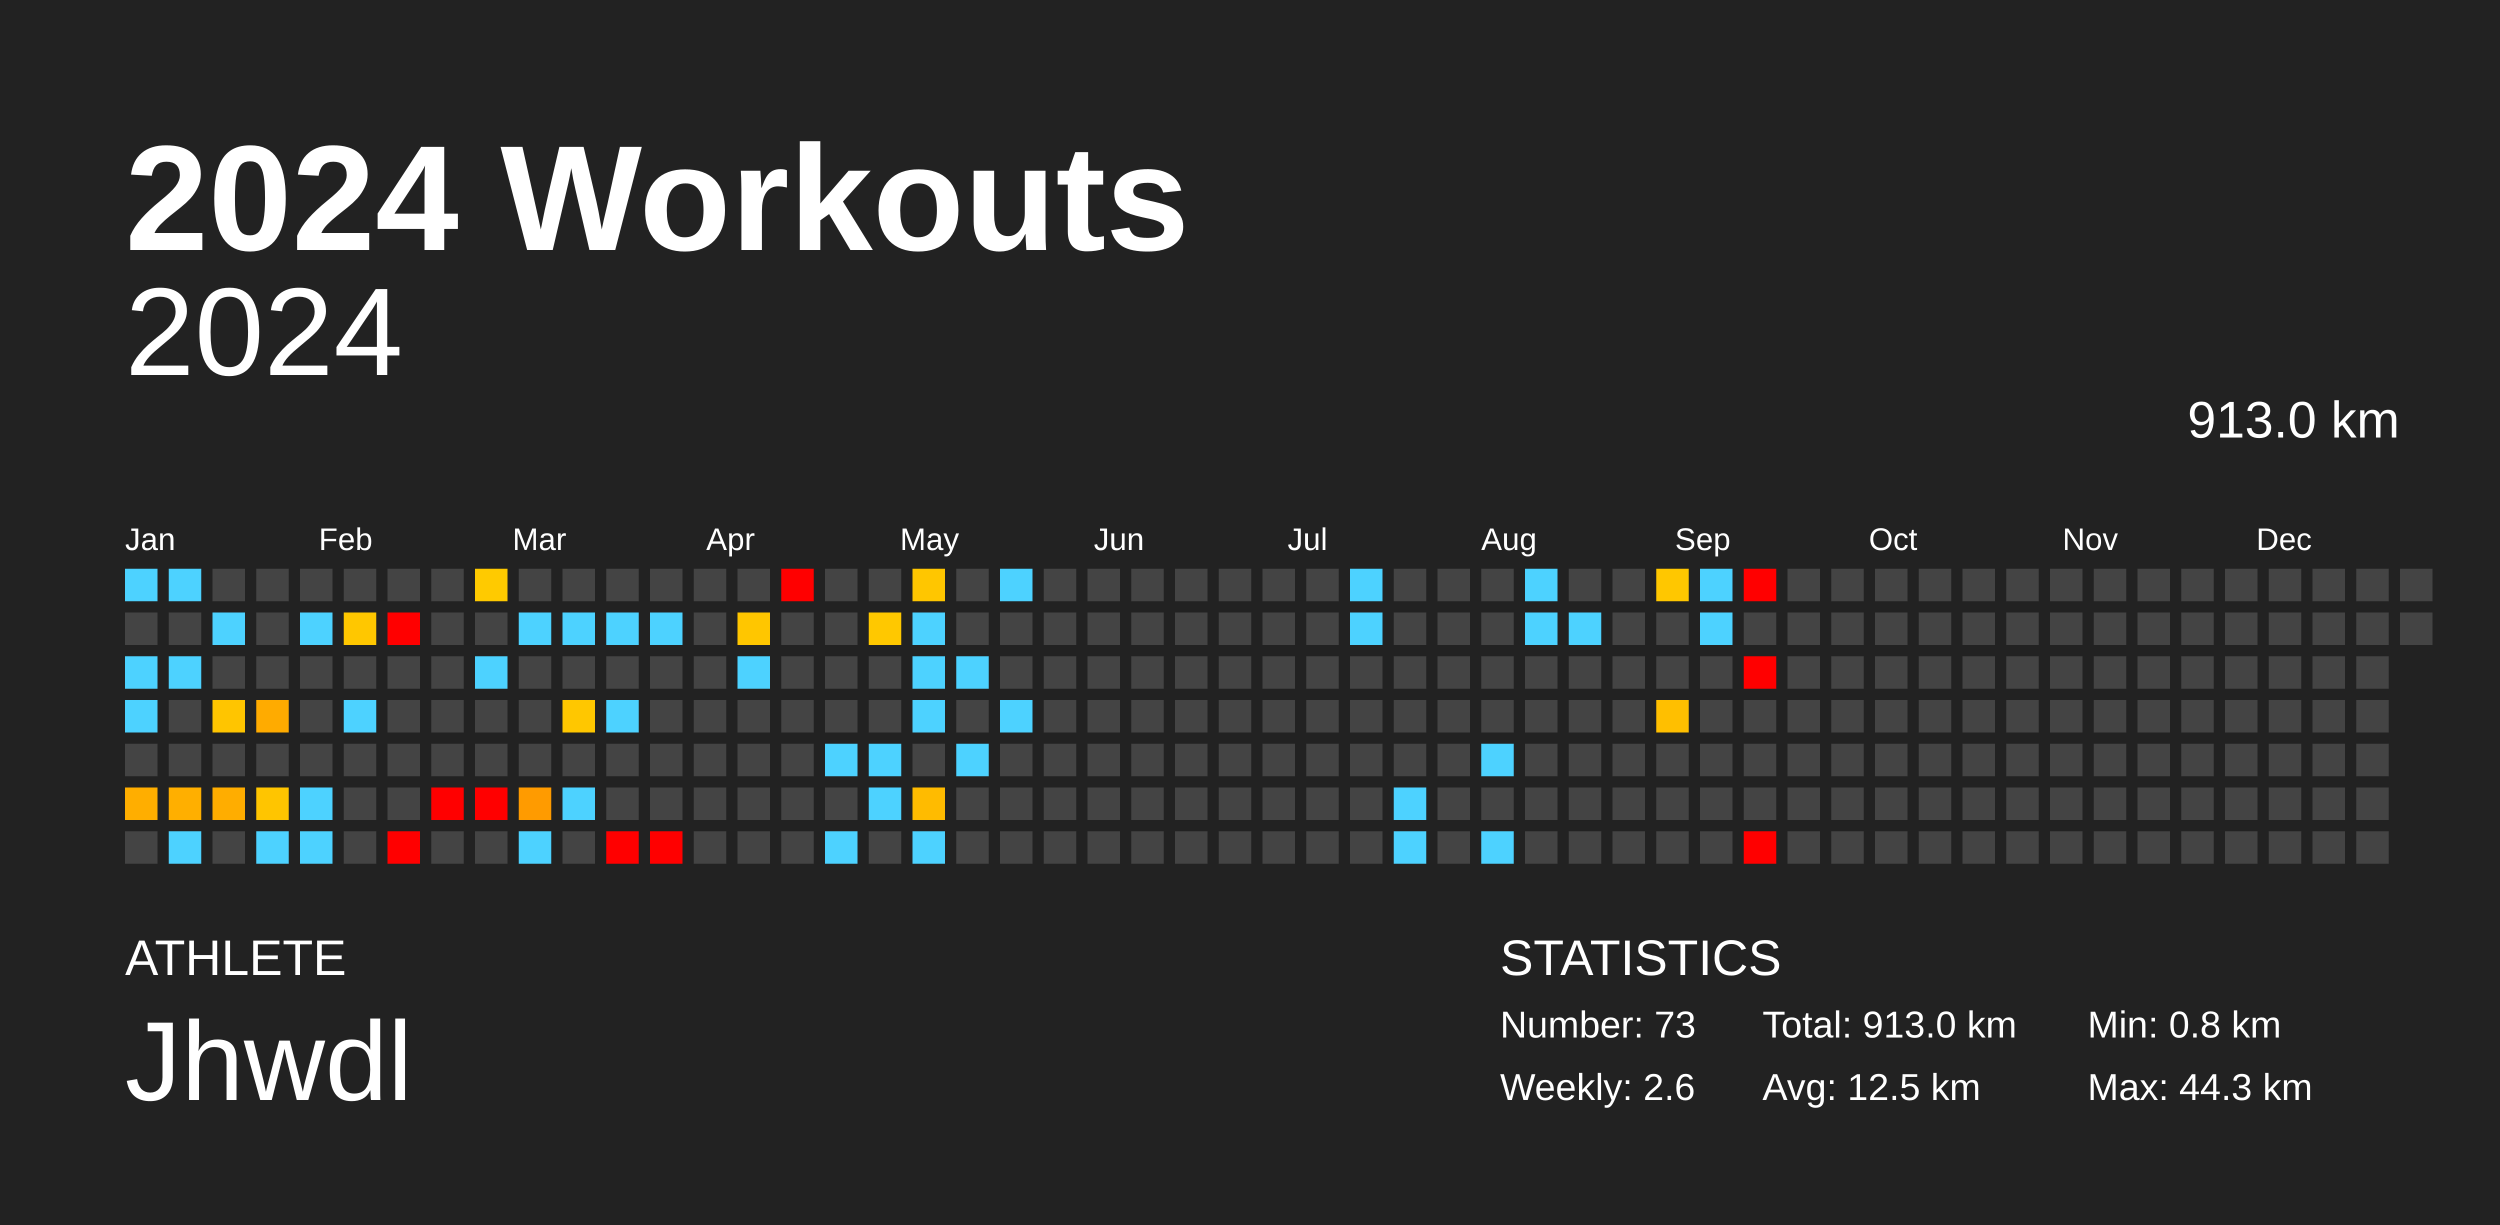
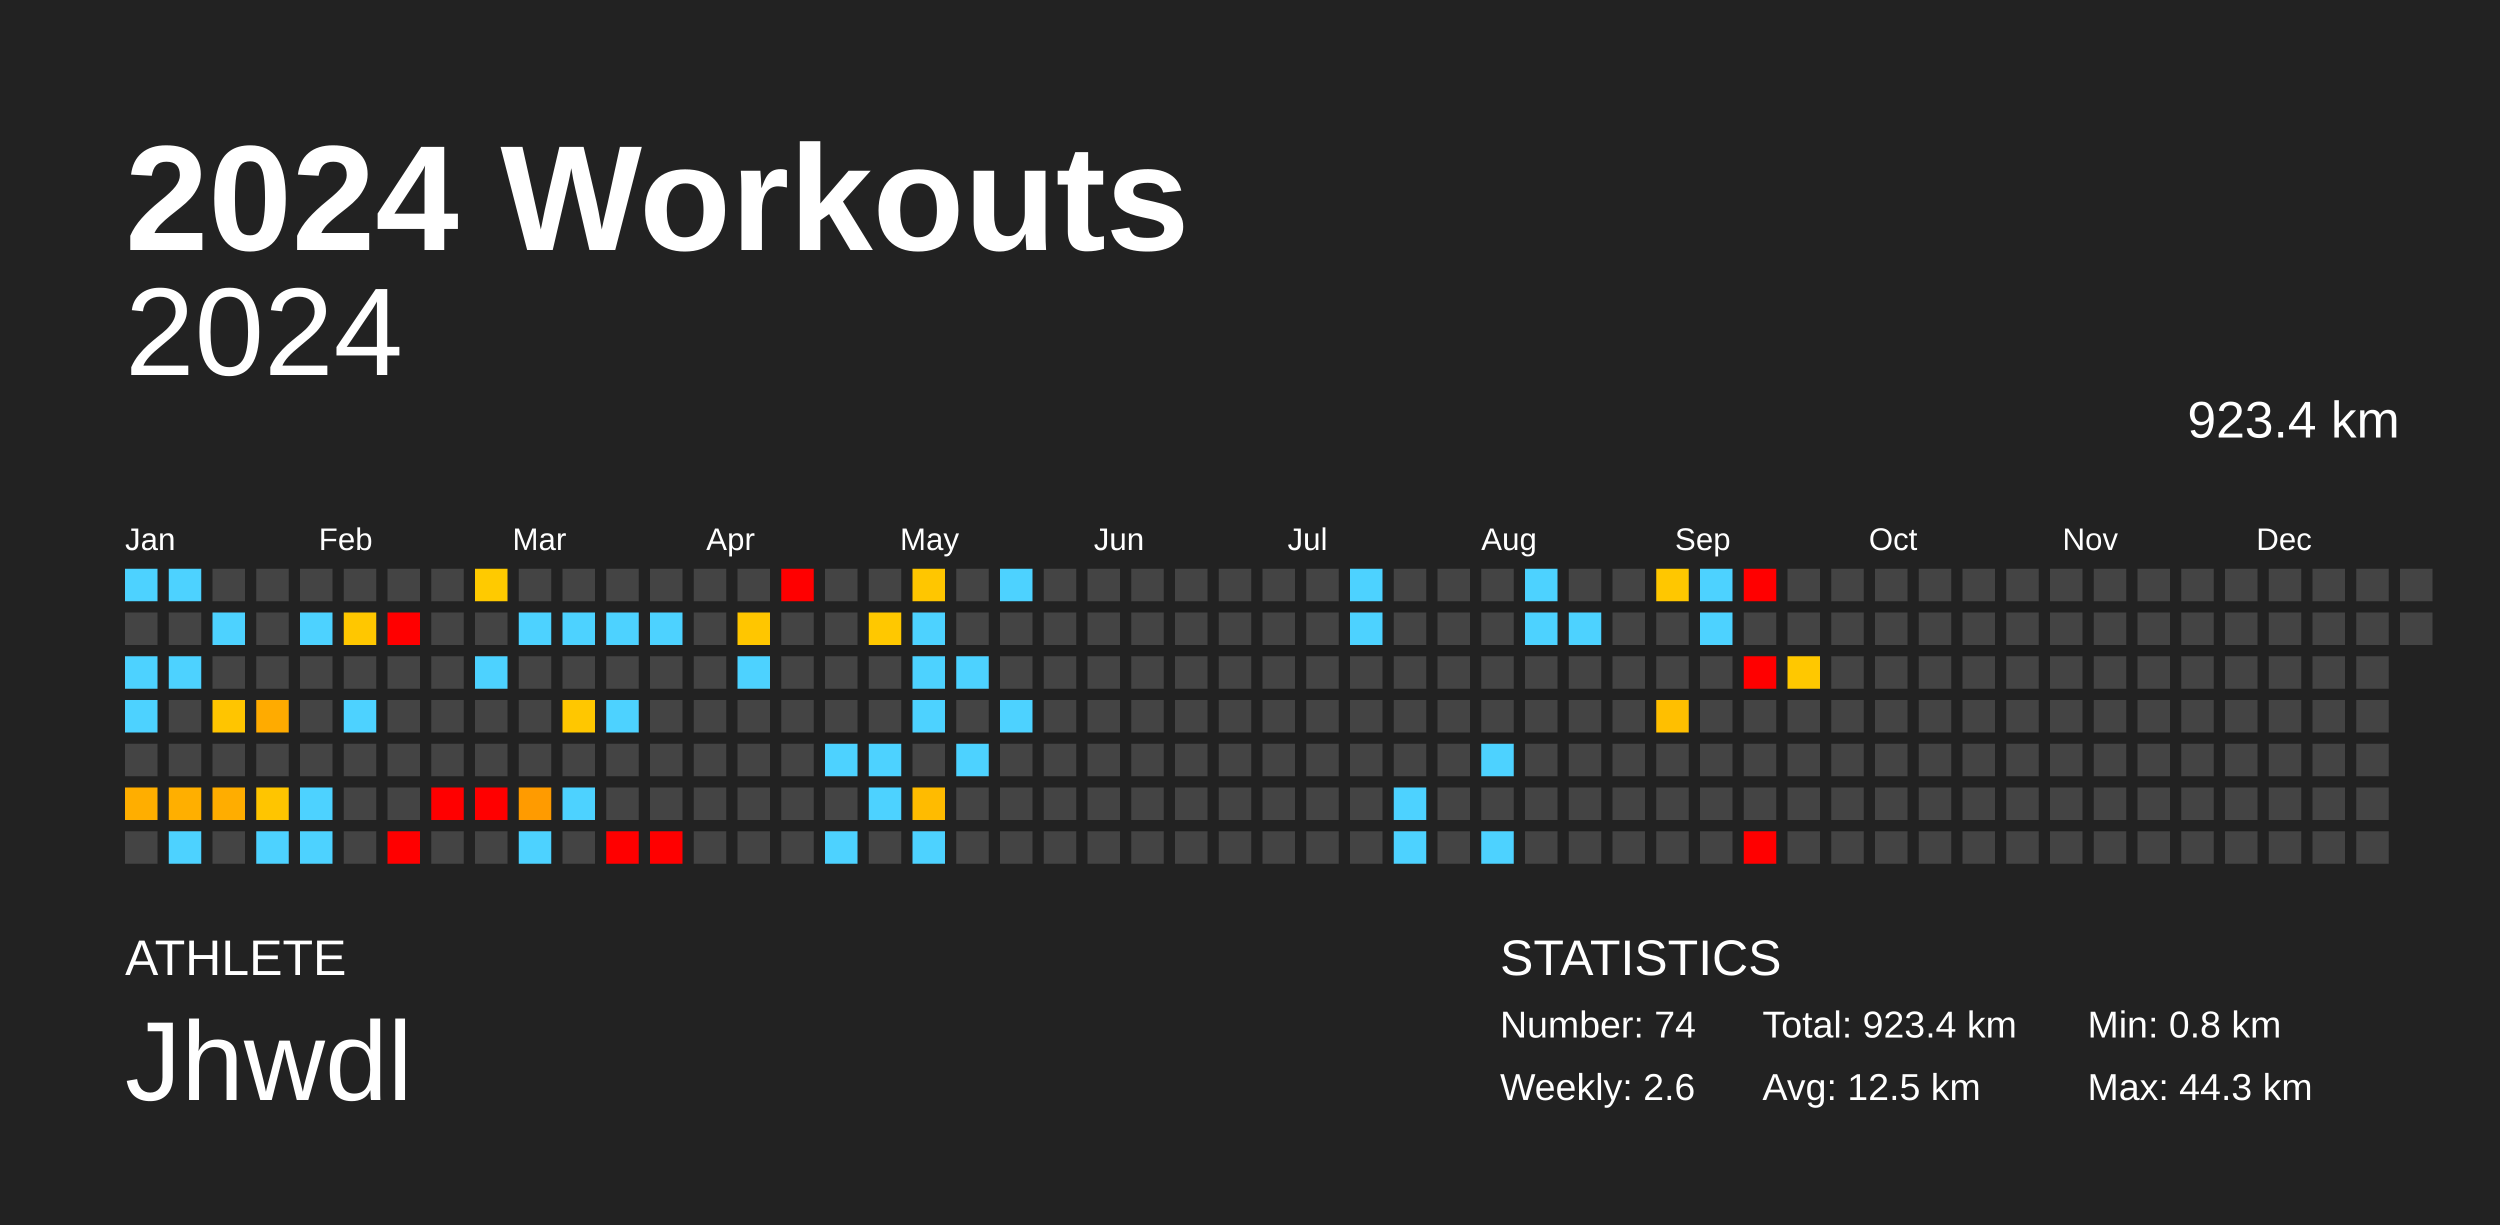
<svg xmlns="http://www.w3.org/2000/svg" baseProfile="full" height="98mm" version="1.1" viewBox="0,0,200,98" width="200mm">
  <defs />
  <rect fill="#222222" height="98" width="200" x="0" y="0" />
  <text fill="#FFFFFF" style="font-size:12px; font-family:Arial; font-weight:bold;" x="10" y="20">2024 Workouts</text>
  <text fill="#FFFFFF" style="font-size:4px; font-family:Arial" x="10" y="78">ATHLETE</text>
  <text fill="#FFFFFF" style="font-size:9px; font-family:Arial" x="10" y="88">Jhwdl</text>
  <text fill="#FFFFFF" style="font-size:4px; font-family:Arial" x="120" y="78">STATISTICS</text>
-   <text fill="#FFFFFF" style="font-size:3px; font-family:Arial" x="120" y="83">Number: 73</text>
+   <text fill="#FFFFFF" style="font-size:3px; font-family:Arial" x="120" y="83">Number: 74</text>
  <text fill="#FFFFFF" style="font-size:3px; font-family:Arial" x="120" y="88">Weekly: 2.6</text>
-   <text fill="#FFFFFF" style="font-size:3px; font-family:Arial" x="141" y="83">Total: 913.0 km</text>
+   <text fill="#FFFFFF" style="font-size:3px; font-family:Arial" x="141" y="83">Total: 923.4 km</text>
  <text fill="#FFFFFF" style="font-size:3px; font-family:Arial" x="141" y="88">Avg: 12.5 km</text>
  <text fill="#FFFFFF" style="font-size:3px; font-family:Arial" x="167" y="83">Min: 0.8 km</text>
  <text fill="#FFFFFF" style="font-size:3px; font-family:Arial" x="167" y="88">Max: 44.3 km</text>
  <text alignment-baseline="hanging" fill="#FFFFFF" style="font-size:10.0px; font-family:Arial;" x="10" y="30">2024</text>
-   <text alignment-baseline="hanging" fill="#FFFFFF" style="font-size:4.125px; font-family:Arial;" x="175" y="35">913.0 km</text>
+   <text alignment-baseline="hanging" fill="#FFFFFF" style="font-size:4.125px; font-family:Arial;" x="175" y="35">923.4 km</text>
  <text fill="#FFFFFF" style="font-size:2.5px; font-family:Arial" x="10.0" y="44">Jan</text>
  <text fill="#FFFFFF" style="font-size:2.5px; font-family:Arial" x="25.5" y="44">Feb</text>
  <text fill="#FFFFFF" style="font-size:2.5px; font-family:Arial" x="41.0" y="44">Mar</text>
  <text fill="#FFFFFF" style="font-size:2.5px; font-family:Arial" x="56.5" y="44">Apr</text>
  <text fill="#FFFFFF" style="font-size:2.5px; font-family:Arial" x="72.0" y="44">May</text>
  <text fill="#FFFFFF" style="font-size:2.5px; font-family:Arial" x="87.5" y="44">Jun</text>
  <text fill="#FFFFFF" style="font-size:2.5px; font-family:Arial" x="103.0" y="44">Jul</text>
  <text fill="#FFFFFF" style="font-size:2.5px; font-family:Arial" x="118.5" y="44">Aug</text>
  <text fill="#FFFFFF" style="font-size:2.5px; font-family:Arial" x="134.0" y="44">Sep</text>
  <text fill="#FFFFFF" style="font-size:2.5px; font-family:Arial" x="149.5" y="44">Oct</text>
  <text fill="#FFFFFF" style="font-size:2.5px; font-family:Arial" x="165.0" y="44">Nov</text>
  <text fill="#FFFFFF" style="font-size:2.5px; font-family:Arial" x="180.5" y="44">Dec</text>
  <rect fill="#4dd2ff" height="2.6" width="2.6" x="10.0" y="45.5" />
  <rect fill="#444444" height="2.6" width="2.6" x="10.0" y="49.0" />
  <rect fill="#4dd2ff" height="2.6" width="2.6" x="10.0" y="52.5" />
  <rect fill="#4dd2ff" height="2.6" width="2.6" x="10.0" y="56.0" />
  <rect fill="#444444" height="2.6" width="2.6" x="10.0" y="59.5" />
  <rect fill="#ffae00" height="2.6" width="2.6" x="10.0" y="63.0" />
  <rect fill="#444444" height="2.6" width="2.6" x="10.0" y="66.5" />
  <rect fill="#4dd2ff" height="2.6" width="2.6" x="13.5" y="45.5" />
  <rect fill="#444444" height="2.6" width="2.6" x="13.5" y="49.0" />
  <rect fill="#4dd2ff" height="2.6" width="2.6" x="13.5" y="52.5" />
  <rect fill="#444444" height="2.6" width="2.6" x="13.5" y="56.0" />
  <rect fill="#444444" height="2.6" width="2.6" x="13.5" y="59.5" />
  <rect fill="#ffaf00" height="2.6" width="2.6" x="13.5" y="63.0" />
  <rect fill="#4dd2ff" height="2.6" width="2.6" x="13.5" y="66.5" />
  <rect fill="#444444" height="2.6" width="2.6" x="17.0" y="45.5" />
  <rect fill="#4dd2ff" height="2.6" width="2.6" x="17.0" y="49.0" />
  <rect fill="#444444" height="2.6" width="2.6" x="17.0" y="52.5" />
  <rect fill="#ffc500" height="2.6" width="2.6" x="17.0" y="56.0" />
  <rect fill="#444444" height="2.6" width="2.6" x="17.0" y="59.5" />
  <rect fill="#ffad00" height="2.6" width="2.6" x="17.0" y="63.0" />
  <rect fill="#444444" height="2.6" width="2.6" x="17.0" y="66.5" />
  <rect fill="#444444" height="2.6" width="2.6" x="20.5" y="45.5" />
  <rect fill="#444444" height="2.6" width="2.6" x="20.5" y="49.0" />
  <rect fill="#444444" height="2.6" width="2.6" x="20.5" y="52.5" />
  <rect fill="#ffab00" height="2.6" width="2.6" x="20.5" y="56.0" />
  <rect fill="#444444" height="2.6" width="2.6" x="20.5" y="59.5" />
  <rect fill="#ffc500" height="2.6" width="2.6" x="20.5" y="63.0" />
  <rect fill="#4dd2ff" height="2.6" width="2.6" x="20.5" y="66.5" />
  <rect fill="#444444" height="2.6" width="2.6" x="24.0" y="45.5" />
  <rect fill="#4dd2ff" height="2.6" width="2.6" x="24.0" y="49.0" />
  <rect fill="#444444" height="2.6" width="2.6" x="24.0" y="52.5" />
  <rect fill="#444444" height="2.6" width="2.6" x="24.0" y="56.0" />
  <rect fill="#444444" height="2.6" width="2.6" x="24.0" y="59.5" />
  <rect fill="#4dd2ff" height="2.6" width="2.6" x="24.0" y="63.0" />
  <rect fill="#4dd2ff" height="2.6" width="2.6" x="24.0" y="66.5" />
  <rect fill="#444444" height="2.6" width="2.6" x="27.5" y="45.5" />
  <rect fill="#ffc700" height="2.6" width="2.6" x="27.5" y="49.0" />
  <rect fill="#444444" height="2.6" width="2.6" x="27.5" y="52.5" />
  <rect fill="#4dd2ff" height="2.6" width="2.6" x="27.5" y="56.0" />
  <rect fill="#444444" height="2.6" width="2.6" x="27.5" y="59.5" />
  <rect fill="#444444" height="2.6" width="2.6" x="27.5" y="63.0" />
  <rect fill="#444444" height="2.6" width="2.6" x="27.5" y="66.5" />
  <rect fill="#444444" height="2.6" width="2.6" x="31.0" y="45.5" />
  <rect fill="red" height="2.6" width="2.6" x="31.0" y="49.0" />
  <rect fill="#444444" height="2.6" width="2.6" x="31.0" y="52.5" />
  <rect fill="#444444" height="2.6" width="2.6" x="31.0" y="56.0" />
  <rect fill="#444444" height="2.6" width="2.6" x="31.0" y="59.5" />
  <rect fill="#444444" height="2.6" width="2.6" x="31.0" y="63.0" />
  <rect fill="red" height="2.6" width="2.6" x="31.0" y="66.5" />
  <rect fill="#444444" height="2.6" width="2.6" x="34.5" y="45.5" />
  <rect fill="#444444" height="2.6" width="2.6" x="34.5" y="49.0" />
  <rect fill="#444444" height="2.6" width="2.6" x="34.5" y="52.5" />
  <rect fill="#444444" height="2.6" width="2.6" x="34.5" y="56.0" />
  <rect fill="#444444" height="2.6" width="2.6" x="34.5" y="59.5" />
  <rect fill="red" height="2.6" width="2.6" x="34.5" y="63.0" />
  <rect fill="#444444" height="2.6" width="2.6" x="34.5" y="66.5" />
  <rect fill="#ffca00" height="2.6" width="2.6" x="38.0" y="45.5" />
  <rect fill="#444444" height="2.6" width="2.6" x="38.0" y="49.0" />
  <rect fill="#4dd2ff" height="2.6" width="2.6" x="38.0" y="52.5" />
  <rect fill="#444444" height="2.6" width="2.6" x="38.0" y="56.0" />
  <rect fill="#444444" height="2.6" width="2.6" x="38.0" y="59.5" />
  <rect fill="red" height="2.6" width="2.6" x="38.0" y="63.0" />
  <rect fill="#444444" height="2.6" width="2.6" x="38.0" y="66.5" />
  <rect fill="#444444" height="2.6" width="2.6" x="41.5" y="45.5" />
  <rect fill="#4dd2ff" height="2.6" width="2.6" x="41.5" y="49.0" />
  <rect fill="#444444" height="2.6" width="2.6" x="41.5" y="52.5" />
  <rect fill="#444444" height="2.6" width="2.6" x="41.5" y="56.0" />
  <rect fill="#444444" height="2.6" width="2.6" x="41.5" y="59.5" />
  <rect fill="#ff9b00" height="2.6" width="2.6" x="41.5" y="63.0" />
  <rect fill="#4dd2ff" height="2.6" width="2.6" x="41.5" y="66.5" />
  <rect fill="#444444" height="2.6" width="2.6" x="45.0" y="45.5" />
  <rect fill="#4dd2ff" height="2.6" width="2.6" x="45.0" y="49.0" />
  <rect fill="#444444" height="2.6" width="2.6" x="45.0" y="52.5" />
  <rect fill="#ffc700" height="2.6" width="2.6" x="45.0" y="56.0" />
  <rect fill="#444444" height="2.6" width="2.6" x="45.0" y="59.5" />
  <rect fill="#4dd2ff" height="2.6" width="2.6" x="45.0" y="63.0" />
  <rect fill="#444444" height="2.6" width="2.6" x="45.0" y="66.5" />
  <rect fill="#444444" height="2.6" width="2.6" x="48.5" y="45.5" />
  <rect fill="#4dd2ff" height="2.6" width="2.6" x="48.5" y="49.0" />
  <rect fill="#444444" height="2.6" width="2.6" x="48.5" y="52.5" />
  <rect fill="#4dd2ff" height="2.6" width="2.6" x="48.5" y="56.0" />
  <rect fill="#444444" height="2.6" width="2.6" x="48.5" y="59.5" />
  <rect fill="#444444" height="2.6" width="2.6" x="48.5" y="63.0" />
  <rect fill="red" height="2.6" width="2.6" x="48.5" y="66.5" />
  <rect fill="#444444" height="2.6" width="2.6" x="52.0" y="45.5" />
  <rect fill="#4dd2ff" height="2.6" width="2.6" x="52.0" y="49.0" />
  <rect fill="#444444" height="2.6" width="2.6" x="52.0" y="52.5" />
  <rect fill="#444444" height="2.6" width="2.6" x="52.0" y="56.0" />
  <rect fill="#444444" height="2.6" width="2.6" x="52.0" y="59.5" />
  <rect fill="#444444" height="2.6" width="2.6" x="52.0" y="63.0" />
  <rect fill="red" height="2.6" width="2.6" x="52.0" y="66.5" />
  <rect fill="#444444" height="2.6" width="2.6" x="55.5" y="45.5" />
  <rect fill="#444444" height="2.6" width="2.6" x="55.5" y="49.0" />
  <rect fill="#444444" height="2.6" width="2.6" x="55.5" y="52.5" />
  <rect fill="#444444" height="2.6" width="2.6" x="55.5" y="56.0" />
  <rect fill="#444444" height="2.6" width="2.6" x="55.5" y="59.5" />
  <rect fill="#444444" height="2.6" width="2.6" x="55.5" y="63.0" />
  <rect fill="#444444" height="2.6" width="2.6" x="55.5" y="66.5" />
  <rect fill="#444444" height="2.6" width="2.6" x="59.0" y="45.5" />
  <rect fill="#ffc600" height="2.6" width="2.6" x="59.0" y="49.0" />
  <rect fill="#4dd2ff" height="2.6" width="2.6" x="59.0" y="52.5" />
  <rect fill="#444444" height="2.6" width="2.6" x="59.0" y="56.0" />
  <rect fill="#444444" height="2.6" width="2.6" x="59.0" y="59.5" />
  <rect fill="#444444" height="2.6" width="2.6" x="59.0" y="63.0" />
  <rect fill="#444444" height="2.6" width="2.6" x="59.0" y="66.5" />
  <rect fill="red" height="2.6" width="2.6" x="62.5" y="45.5" />
  <rect fill="#444444" height="2.6" width="2.6" x="62.5" y="49.0" />
  <rect fill="#444444" height="2.6" width="2.6" x="62.5" y="52.5" />
  <rect fill="#444444" height="2.6" width="2.6" x="62.5" y="56.0" />
  <rect fill="#444444" height="2.6" width="2.6" x="62.5" y="59.5" />
  <rect fill="#444444" height="2.6" width="2.6" x="62.5" y="63.0" />
  <rect fill="#444444" height="2.6" width="2.6" x="62.5" y="66.5" />
  <rect fill="#444444" height="2.6" width="2.6" x="66.0" y="45.5" />
  <rect fill="#444444" height="2.6" width="2.6" x="66.0" y="49.0" />
  <rect fill="#444444" height="2.6" width="2.6" x="66.0" y="52.5" />
  <rect fill="#444444" height="2.6" width="2.6" x="66.0" y="56.0" />
  <rect fill="#4dd2ff" height="2.6" width="2.6" x="66.0" y="59.5" />
  <rect fill="#444444" height="2.6" width="2.6" x="66.0" y="63.0" />
  <rect fill="#4dd2ff" height="2.6" width="2.6" x="66.0" y="66.5" />
  <rect fill="#444444" height="2.6" width="2.6" x="69.5" y="45.5" />
  <rect fill="#ffc800" height="2.6" width="2.6" x="69.5" y="49.0" />
  <rect fill="#444444" height="2.6" width="2.6" x="69.5" y="52.5" />
  <rect fill="#444444" height="2.6" width="2.6" x="69.5" y="56.0" />
  <rect fill="#4dd2ff" height="2.6" width="2.6" x="69.5" y="59.5" />
  <rect fill="#4dd2ff" height="2.6" width="2.6" x="69.5" y="63.0" />
  <rect fill="#444444" height="2.6" width="2.6" x="69.5" y="66.5" />
  <rect fill="#ffc600" height="2.6" width="2.6" x="73.0" y="45.5" />
  <rect fill="#4dd2ff" height="2.6" width="2.6" x="73.0" y="49.0" />
  <rect fill="#4dd2ff" height="2.6" width="2.6" x="73.0" y="52.5" />
  <rect fill="#4dd2ff" height="2.6" width="2.6" x="73.0" y="56.0" />
  <rect fill="#444444" height="2.6" width="2.6" x="73.0" y="59.5" />
  <rect fill="#ffbb00" height="2.6" width="2.6" x="73.0" y="63.0" />
  <rect fill="#4dd2ff" height="2.6" width="2.6" x="73.0" y="66.5" />
  <rect fill="#444444" height="2.6" width="2.6" x="76.5" y="45.5" />
  <rect fill="#444444" height="2.6" width="2.6" x="76.5" y="49.0" />
  <rect fill="#4dd2ff" height="2.6" width="2.6" x="76.5" y="52.5" />
  <rect fill="#444444" height="2.6" width="2.6" x="76.5" y="56.0" />
  <rect fill="#4dd2ff" height="2.6" width="2.6" x="76.5" y="59.5" />
  <rect fill="#444444" height="2.6" width="2.6" x="76.5" y="63.0" />
  <rect fill="#444444" height="2.6" width="2.6" x="76.5" y="66.5" />
  <rect fill="#4dd2ff" height="2.6" width="2.6" x="80.0" y="45.5" />
  <rect fill="#444444" height="2.6" width="2.6" x="80.0" y="49.0" />
  <rect fill="#444444" height="2.6" width="2.6" x="80.0" y="52.5" />
  <rect fill="#4dd2ff" height="2.6" width="2.6" x="80.0" y="56.0" />
  <rect fill="#444444" height="2.6" width="2.6" x="80.0" y="59.5" />
  <rect fill="#444444" height="2.6" width="2.6" x="80.0" y="63.0" />
  <rect fill="#444444" height="2.6" width="2.6" x="80.0" y="66.5" />
  <rect fill="#444444" height="2.6" width="2.6" x="83.5" y="45.5" />
  <rect fill="#444444" height="2.6" width="2.6" x="83.5" y="49.0" />
  <rect fill="#444444" height="2.6" width="2.6" x="83.5" y="52.5" />
  <rect fill="#444444" height="2.6" width="2.6" x="83.5" y="56.0" />
  <rect fill="#444444" height="2.6" width="2.6" x="83.5" y="59.5" />
  <rect fill="#444444" height="2.6" width="2.6" x="83.5" y="63.0" />
  <rect fill="#444444" height="2.6" width="2.6" x="83.5" y="66.5" />
  <rect fill="#444444" height="2.6" width="2.6" x="87.0" y="45.5" />
  <rect fill="#444444" height="2.6" width="2.6" x="87.0" y="49.0" />
  <rect fill="#444444" height="2.6" width="2.6" x="87.0" y="52.5" />
  <rect fill="#444444" height="2.6" width="2.6" x="87.0" y="56.0" />
  <rect fill="#444444" height="2.6" width="2.6" x="87.0" y="59.5" />
  <rect fill="#444444" height="2.6" width="2.6" x="87.0" y="63.0" />
  <rect fill="#444444" height="2.6" width="2.6" x="87.0" y="66.5" />
  <rect fill="#444444" height="2.6" width="2.6" x="90.5" y="45.5" />
  <rect fill="#444444" height="2.6" width="2.6" x="90.5" y="49.0" />
  <rect fill="#444444" height="2.6" width="2.6" x="90.5" y="52.5" />
  <rect fill="#444444" height="2.6" width="2.6" x="90.5" y="56.0" />
  <rect fill="#444444" height="2.6" width="2.6" x="90.5" y="59.5" />
  <rect fill="#444444" height="2.6" width="2.6" x="90.5" y="63.0" />
  <rect fill="#444444" height="2.6" width="2.6" x="90.5" y="66.5" />
  <rect fill="#444444" height="2.6" width="2.6" x="94.0" y="45.5" />
  <rect fill="#444444" height="2.6" width="2.6" x="94.0" y="49.0" />
  <rect fill="#444444" height="2.6" width="2.6" x="94.0" y="52.5" />
  <rect fill="#444444" height="2.6" width="2.6" x="94.0" y="56.0" />
  <rect fill="#444444" height="2.6" width="2.6" x="94.0" y="59.5" />
  <rect fill="#444444" height="2.6" width="2.6" x="94.0" y="63.0" />
  <rect fill="#444444" height="2.6" width="2.6" x="94.0" y="66.5" />
  <rect fill="#444444" height="2.6" width="2.6" x="97.5" y="45.5" />
  <rect fill="#444444" height="2.6" width="2.6" x="97.5" y="49.0" />
  <rect fill="#444444" height="2.6" width="2.6" x="97.5" y="52.5" />
  <rect fill="#444444" height="2.6" width="2.6" x="97.5" y="56.0" />
  <rect fill="#444444" height="2.6" width="2.6" x="97.5" y="59.5" />
  <rect fill="#444444" height="2.6" width="2.6" x="97.5" y="63.0" />
  <rect fill="#444444" height="2.6" width="2.6" x="97.5" y="66.5" />
  <rect fill="#444444" height="2.6" width="2.6" x="101.0" y="45.5" />
  <rect fill="#444444" height="2.6" width="2.6" x="101.0" y="49.0" />
  <rect fill="#444444" height="2.6" width="2.6" x="101.0" y="52.5" />
  <rect fill="#444444" height="2.6" width="2.6" x="101.0" y="56.0" />
  <rect fill="#444444" height="2.6" width="2.6" x="101.0" y="59.5" />
  <rect fill="#444444" height="2.6" width="2.6" x="101.0" y="63.0" />
  <rect fill="#444444" height="2.6" width="2.6" x="101.0" y="66.5" />
  <rect fill="#444444" height="2.6" width="2.6" x="104.5" y="45.5" />
  <rect fill="#444444" height="2.6" width="2.6" x="104.5" y="49.0" />
  <rect fill="#444444" height="2.6" width="2.6" x="104.5" y="52.5" />
  <rect fill="#444444" height="2.6" width="2.6" x="104.5" y="56.0" />
  <rect fill="#444444" height="2.6" width="2.6" x="104.5" y="59.5" />
  <rect fill="#444444" height="2.6" width="2.6" x="104.5" y="63.0" />
  <rect fill="#444444" height="2.6" width="2.6" x="104.5" y="66.5" />
  <rect fill="#4dd2ff" height="2.6" width="2.6" x="108.0" y="45.5" />
  <rect fill="#4dd2ff" height="2.6" width="2.6" x="108.0" y="49.0" />
  <rect fill="#444444" height="2.6" width="2.6" x="108.0" y="52.5" />
  <rect fill="#444444" height="2.6" width="2.6" x="108.0" y="56.0" />
  <rect fill="#444444" height="2.6" width="2.6" x="108.0" y="59.5" />
  <rect fill="#444444" height="2.6" width="2.6" x="108.0" y="63.0" />
  <rect fill="#444444" height="2.6" width="2.6" x="108.0" y="66.5" />
  <rect fill="#444444" height="2.6" width="2.6" x="111.5" y="45.5" />
  <rect fill="#444444" height="2.6" width="2.6" x="111.5" y="49.0" />
  <rect fill="#444444" height="2.6" width="2.6" x="111.5" y="52.5" />
  <rect fill="#444444" height="2.6" width="2.6" x="111.5" y="56.0" />
  <rect fill="#444444" height="2.6" width="2.6" x="111.5" y="59.5" />
  <rect fill="#4dd2ff" height="2.6" width="2.6" x="111.5" y="63.0" />
  <rect fill="#4dd2ff" height="2.6" width="2.6" x="111.5" y="66.5" />
  <rect fill="#444444" height="2.6" width="2.6" x="115.0" y="45.5" />
  <rect fill="#444444" height="2.6" width="2.6" x="115.0" y="49.0" />
  <rect fill="#444444" height="2.6" width="2.6" x="115.0" y="52.5" />
  <rect fill="#444444" height="2.6" width="2.6" x="115.0" y="56.0" />
  <rect fill="#444444" height="2.6" width="2.6" x="115.0" y="59.5" />
  <rect fill="#444444" height="2.6" width="2.6" x="115.0" y="63.0" />
  <rect fill="#444444" height="2.6" width="2.6" x="115.0" y="66.5" />
  <rect fill="#444444" height="2.6" width="2.6" x="118.5" y="45.5" />
  <rect fill="#444444" height="2.6" width="2.6" x="118.5" y="49.0" />
  <rect fill="#444444" height="2.6" width="2.6" x="118.5" y="52.5" />
  <rect fill="#444444" height="2.6" width="2.6" x="118.5" y="56.0" />
  <rect fill="#4dd2ff" height="2.6" width="2.6" x="118.5" y="59.5" />
  <rect fill="#444444" height="2.6" width="2.6" x="118.5" y="63.0" />
  <rect fill="#4dd2ff" height="2.6" width="2.6" x="118.5" y="66.5" />
  <rect fill="#4dd2ff" height="2.6" width="2.6" x="122.0" y="45.5" />
  <rect fill="#4dd2ff" height="2.6" width="2.6" x="122.0" y="49.0" />
  <rect fill="#444444" height="2.6" width="2.6" x="122.0" y="52.5" />
  <rect fill="#444444" height="2.6" width="2.6" x="122.0" y="56.0" />
  <rect fill="#444444" height="2.6" width="2.6" x="122.0" y="59.5" />
  <rect fill="#444444" height="2.6" width="2.6" x="122.0" y="63.0" />
  <rect fill="#444444" height="2.6" width="2.6" x="122.0" y="66.5" />
  <rect fill="#444444" height="2.6" width="2.6" x="125.5" y="45.5" />
  <rect fill="#4dd2ff" height="2.6" width="2.6" x="125.5" y="49.0" />
  <rect fill="#444444" height="2.6" width="2.6" x="125.5" y="52.5" />
  <rect fill="#444444" height="2.6" width="2.6" x="125.5" y="56.0" />
  <rect fill="#444444" height="2.6" width="2.6" x="125.5" y="59.5" />
  <rect fill="#444444" height="2.6" width="2.6" x="125.5" y="63.0" />
  <rect fill="#444444" height="2.6" width="2.6" x="125.5" y="66.5" />
  <rect fill="#444444" height="2.6" width="2.6" x="129.0" y="45.5" />
  <rect fill="#444444" height="2.6" width="2.6" x="129.0" y="49.0" />
  <rect fill="#444444" height="2.6" width="2.6" x="129.0" y="52.5" />
  <rect fill="#444444" height="2.6" width="2.6" x="129.0" y="56.0" />
  <rect fill="#444444" height="2.6" width="2.6" x="129.0" y="59.5" />
  <rect fill="#444444" height="2.6" width="2.6" x="129.0" y="63.0" />
  <rect fill="#444444" height="2.6" width="2.6" x="129.0" y="66.5" />
  <rect fill="#ffc700" height="2.6" width="2.6" x="132.5" y="45.5" />
  <rect fill="#444444" height="2.6" width="2.6" x="132.5" y="49.0" />
  <rect fill="#444444" height="2.6" width="2.6" x="132.5" y="52.5" />
  <rect fill="#ffbf00" height="2.6" width="2.6" x="132.5" y="56.0" />
  <rect fill="#444444" height="2.6" width="2.6" x="132.5" y="59.5" />
  <rect fill="#444444" height="2.6" width="2.6" x="132.5" y="63.0" />
  <rect fill="#444444" height="2.6" width="2.6" x="132.5" y="66.5" />
  <rect fill="#4dd2ff" height="2.6" width="2.6" x="136.0" y="45.5" />
  <rect fill="#4dd2ff" height="2.6" width="2.6" x="136.0" y="49.0" />
  <rect fill="#444444" height="2.6" width="2.6" x="136.0" y="52.5" />
  <rect fill="#444444" height="2.6" width="2.6" x="136.0" y="56.0" />
  <rect fill="#444444" height="2.6" width="2.6" x="136.0" y="59.5" />
  <rect fill="#444444" height="2.6" width="2.6" x="136.0" y="63.0" />
  <rect fill="#444444" height="2.6" width="2.6" x="136.0" y="66.5" />
  <rect fill="red" height="2.6" width="2.6" x="139.5" y="45.5" />
  <rect fill="#444444" height="2.6" width="2.6" x="139.5" y="49.0" />
  <rect fill="red" height="2.6" width="2.6" x="139.5" y="52.5" />
  <rect fill="#444444" height="2.6" width="2.6" x="139.5" y="56.0" />
  <rect fill="#444444" height="2.6" width="2.6" x="139.5" y="59.5" />
  <rect fill="#444444" height="2.6" width="2.6" x="139.5" y="63.0" />
  <rect fill="red" height="2.6" width="2.6" x="139.5" y="66.5" />
  <rect fill="#444444" height="2.6" width="2.6" x="143.0" y="45.5" />
  <rect fill="#444444" height="2.6" width="2.6" x="143.0" y="49.0" />
-   <rect fill="#444444" height="2.6" width="2.6" x="143.0" y="52.5" />
+   <rect fill="#ffc800" height="2.6" width="2.6" x="143.0" y="52.5" />
  <rect fill="#444444" height="2.6" width="2.6" x="143.0" y="56.0" />
  <rect fill="#444444" height="2.6" width="2.6" x="143.0" y="59.5" />
  <rect fill="#444444" height="2.6" width="2.6" x="143.0" y="63.0" />
  <rect fill="#444444" height="2.6" width="2.6" x="143.0" y="66.5" />
  <rect fill="#444444" height="2.6" width="2.6" x="146.5" y="45.5" />
  <rect fill="#444444" height="2.6" width="2.6" x="146.5" y="49.0" />
  <rect fill="#444444" height="2.6" width="2.6" x="146.5" y="52.5" />
  <rect fill="#444444" height="2.6" width="2.6" x="146.5" y="56.0" />
  <rect fill="#444444" height="2.6" width="2.6" x="146.5" y="59.5" />
  <rect fill="#444444" height="2.6" width="2.6" x="146.5" y="63.0" />
  <rect fill="#444444" height="2.6" width="2.6" x="146.5" y="66.5" />
  <rect fill="#444444" height="2.6" width="2.6" x="150.0" y="45.5" />
  <rect fill="#444444" height="2.6" width="2.6" x="150.0" y="49.0" />
  <rect fill="#444444" height="2.6" width="2.6" x="150.0" y="52.5" />
  <rect fill="#444444" height="2.6" width="2.6" x="150.0" y="56.0" />
  <rect fill="#444444" height="2.6" width="2.6" x="150.0" y="59.5" />
  <rect fill="#444444" height="2.6" width="2.6" x="150.0" y="63.0" />
  <rect fill="#444444" height="2.6" width="2.6" x="150.0" y="66.5" />
  <rect fill="#444444" height="2.6" width="2.6" x="153.5" y="45.5" />
  <rect fill="#444444" height="2.6" width="2.6" x="153.5" y="49.0" />
  <rect fill="#444444" height="2.6" width="2.6" x="153.5" y="52.5" />
  <rect fill="#444444" height="2.6" width="2.6" x="153.5" y="56.0" />
  <rect fill="#444444" height="2.6" width="2.6" x="153.5" y="59.5" />
  <rect fill="#444444" height="2.6" width="2.6" x="153.5" y="63.0" />
  <rect fill="#444444" height="2.6" width="2.6" x="153.5" y="66.5" />
  <rect fill="#444444" height="2.6" width="2.6" x="157.0" y="45.5" />
  <rect fill="#444444" height="2.6" width="2.6" x="157.0" y="49.0" />
  <rect fill="#444444" height="2.6" width="2.6" x="157.0" y="52.5" />
  <rect fill="#444444" height="2.6" width="2.6" x="157.0" y="56.0" />
  <rect fill="#444444" height="2.6" width="2.6" x="157.0" y="59.5" />
  <rect fill="#444444" height="2.6" width="2.6" x="157.0" y="63.0" />
  <rect fill="#444444" height="2.6" width="2.6" x="157.0" y="66.5" />
  <rect fill="#444444" height="2.6" width="2.6" x="160.5" y="45.5" />
  <rect fill="#444444" height="2.6" width="2.6" x="160.5" y="49.0" />
  <rect fill="#444444" height="2.6" width="2.6" x="160.5" y="52.5" />
  <rect fill="#444444" height="2.6" width="2.6" x="160.5" y="56.0" />
  <rect fill="#444444" height="2.6" width="2.6" x="160.5" y="59.5" />
  <rect fill="#444444" height="2.6" width="2.6" x="160.5" y="63.0" />
  <rect fill="#444444" height="2.6" width="2.6" x="160.5" y="66.5" />
  <rect fill="#444444" height="2.6" width="2.6" x="164.0" y="45.5" />
  <rect fill="#444444" height="2.6" width="2.6" x="164.0" y="49.0" />
  <rect fill="#444444" height="2.6" width="2.6" x="164.0" y="52.5" />
  <rect fill="#444444" height="2.6" width="2.6" x="164.0" y="56.0" />
  <rect fill="#444444" height="2.6" width="2.6" x="164.0" y="59.5" />
  <rect fill="#444444" height="2.6" width="2.6" x="164.0" y="63.0" />
  <rect fill="#444444" height="2.6" width="2.6" x="164.0" y="66.5" />
  <rect fill="#444444" height="2.6" width="2.6" x="167.5" y="45.5" />
  <rect fill="#444444" height="2.6" width="2.6" x="167.5" y="49.0" />
  <rect fill="#444444" height="2.6" width="2.6" x="167.5" y="52.5" />
  <rect fill="#444444" height="2.6" width="2.6" x="167.5" y="56.0" />
  <rect fill="#444444" height="2.6" width="2.6" x="167.5" y="59.5" />
  <rect fill="#444444" height="2.6" width="2.6" x="167.5" y="63.0" />
  <rect fill="#444444" height="2.6" width="2.6" x="167.5" y="66.5" />
  <rect fill="#444444" height="2.6" width="2.6" x="171.0" y="45.5" />
  <rect fill="#444444" height="2.6" width="2.6" x="171.0" y="49.0" />
  <rect fill="#444444" height="2.6" width="2.6" x="171.0" y="52.5" />
  <rect fill="#444444" height="2.6" width="2.6" x="171.0" y="56.0" />
  <rect fill="#444444" height="2.6" width="2.6" x="171.0" y="59.5" />
  <rect fill="#444444" height="2.6" width="2.6" x="171.0" y="63.0" />
  <rect fill="#444444" height="2.6" width="2.6" x="171.0" y="66.5" />
  <rect fill="#444444" height="2.6" width="2.6" x="174.5" y="45.5" />
  <rect fill="#444444" height="2.6" width="2.6" x="174.5" y="49.0" />
  <rect fill="#444444" height="2.6" width="2.6" x="174.5" y="52.5" />
  <rect fill="#444444" height="2.6" width="2.6" x="174.5" y="56.0" />
  <rect fill="#444444" height="2.6" width="2.6" x="174.5" y="59.5" />
  <rect fill="#444444" height="2.6" width="2.6" x="174.5" y="63.0" />
  <rect fill="#444444" height="2.6" width="2.6" x="174.5" y="66.5" />
  <rect fill="#444444" height="2.6" width="2.6" x="178.0" y="45.5" />
  <rect fill="#444444" height="2.6" width="2.6" x="178.0" y="49.0" />
  <rect fill="#444444" height="2.6" width="2.6" x="178.0" y="52.5" />
  <rect fill="#444444" height="2.6" width="2.6" x="178.0" y="56.0" />
  <rect fill="#444444" height="2.6" width="2.6" x="178.0" y="59.5" />
  <rect fill="#444444" height="2.6" width="2.6" x="178.0" y="63.0" />
  <rect fill="#444444" height="2.6" width="2.6" x="178.0" y="66.5" />
  <rect fill="#444444" height="2.6" width="2.6" x="181.5" y="45.5" />
  <rect fill="#444444" height="2.6" width="2.6" x="181.5" y="49.0" />
  <rect fill="#444444" height="2.6" width="2.6" x="181.5" y="52.5" />
  <rect fill="#444444" height="2.6" width="2.6" x="181.5" y="56.0" />
  <rect fill="#444444" height="2.6" width="2.6" x="181.5" y="59.5" />
  <rect fill="#444444" height="2.6" width="2.6" x="181.5" y="63.0" />
  <rect fill="#444444" height="2.6" width="2.6" x="181.5" y="66.5" />
  <rect fill="#444444" height="2.6" width="2.6" x="185.0" y="45.5" />
  <rect fill="#444444" height="2.6" width="2.6" x="185.0" y="49.0" />
  <rect fill="#444444" height="2.6" width="2.6" x="185.0" y="52.5" />
  <rect fill="#444444" height="2.6" width="2.6" x="185.0" y="56.0" />
  <rect fill="#444444" height="2.6" width="2.6" x="185.0" y="59.5" />
  <rect fill="#444444" height="2.6" width="2.6" x="185.0" y="63.0" />
  <rect fill="#444444" height="2.6" width="2.6" x="185.0" y="66.5" />
  <rect fill="#444444" height="2.6" width="2.6" x="188.5" y="45.5" />
  <rect fill="#444444" height="2.6" width="2.6" x="188.5" y="49.0" />
  <rect fill="#444444" height="2.6" width="2.6" x="188.5" y="52.5" />
  <rect fill="#444444" height="2.6" width="2.6" x="188.5" y="56.0" />
  <rect fill="#444444" height="2.6" width="2.6" x="188.5" y="59.5" />
  <rect fill="#444444" height="2.6" width="2.6" x="188.5" y="63.0" />
  <rect fill="#444444" height="2.6" width="2.6" x="188.5" y="66.5" />
  <rect fill="#444444" height="2.6" width="2.6" x="192.0" y="45.5" />
  <rect fill="#444444" height="2.6" width="2.6" x="192.0" y="49.0" />
</svg>
